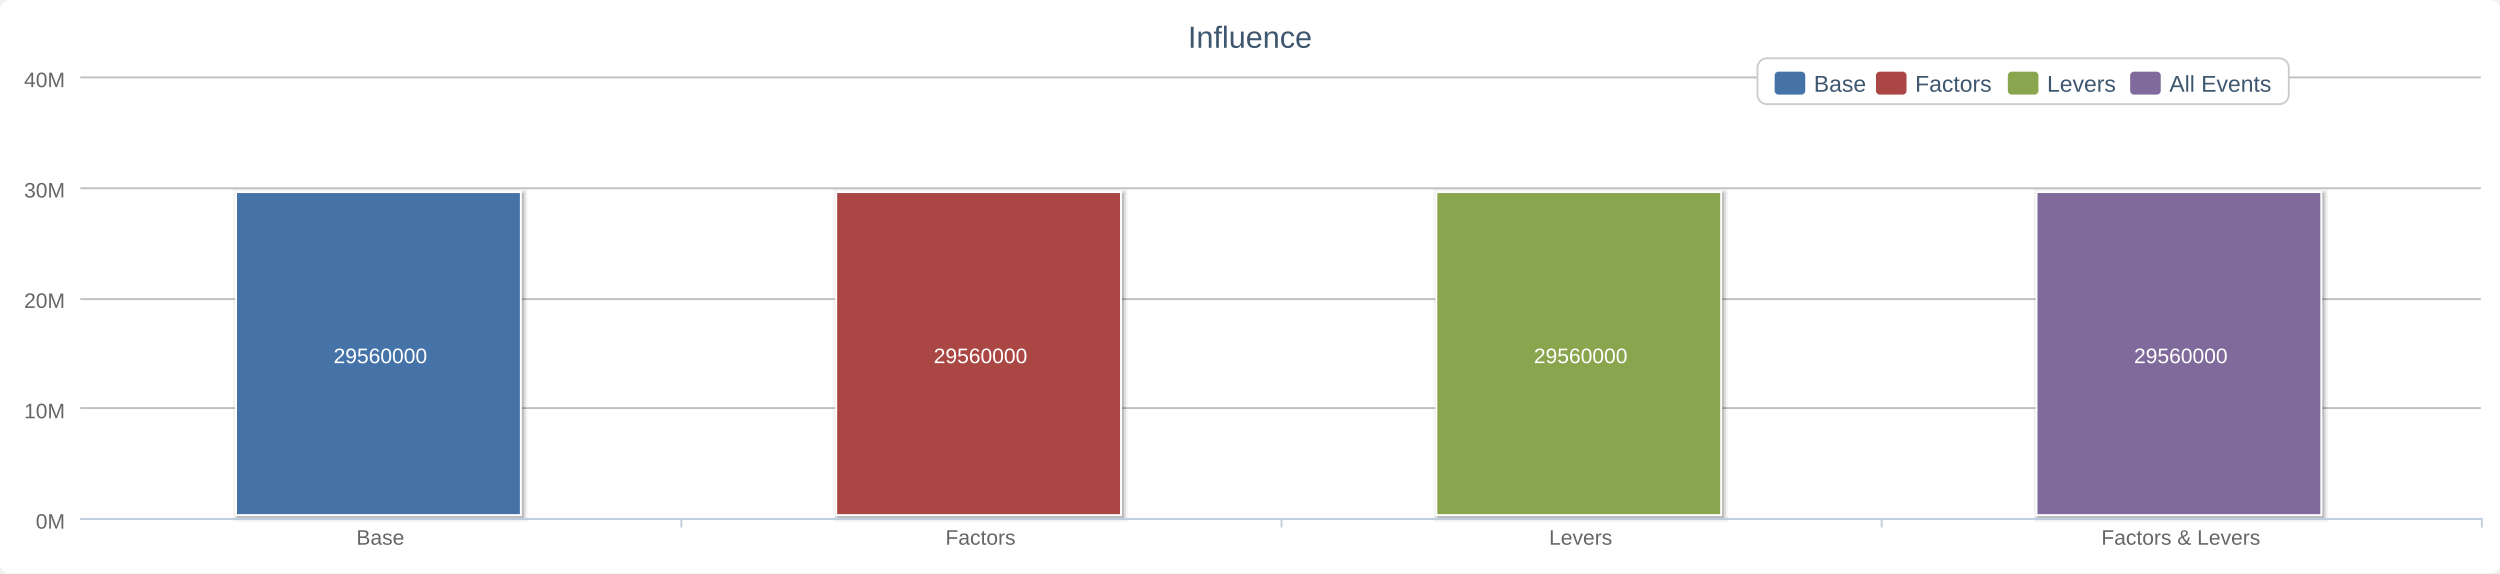
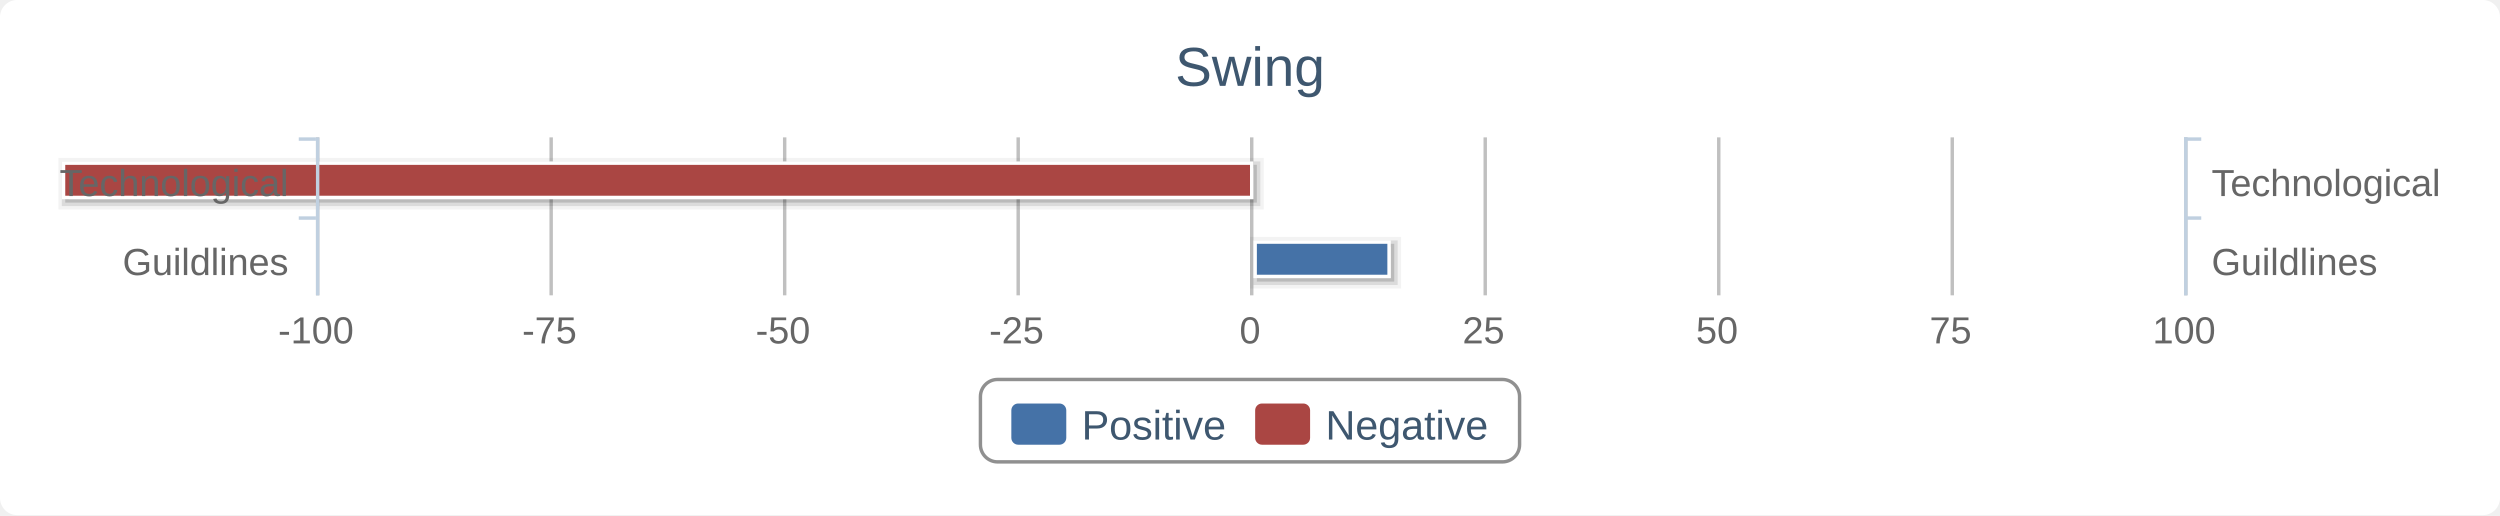
- <svg xmlns="http://www.w3.org/2000/svg" version="1.1" width="1308" height="300">
+ <svg xmlns="http://www.w3.org/2000/svg" version="1.1" width="728" height="150">
  <defs>
-     <clipPath id="highcharts-21">
-       <rect rx="0" ry="0" fill="none" x="0" y="0" width="1256" height="232" stroke-width="0" />
+     <clipPath id="highcharts-9">
+       <rect rx="0" ry="0" fill="none" x="0" y="0" width="46" height="545" stroke-width="0" />
    </clipPath>
  </defs>
-   <rect rx="5" ry="5" fill="#FFFFFF" x="0" y="0" width="1308" height="300" stroke-width="0" stroke="#4572A7" />
-   <text x="654" y="25" style="font-family:&quot;Lucida Grande&quot;, &quot;Lucida Sans Unicode&quot;, Verdana, Arial, Helvetica, sans-serif;font-size:16px;color:#3E576F;fill:#3E576F;" text-anchor="middle" class="highcharts-title" zIndex="1">
-     <tspan x="654">Influence</tspan>
+   <rect rx="5" ry="5" fill="#FFFFFF" x="0" y="0" width="728" height="150" stroke-width="0" stroke="#4572A7" />
+   <text x="364" y="25" style="font-family:&quot;Lucida Grande&quot;, &quot;Lucida Sans Unicode&quot;, Verdana, Arial, Helvetica, sans-serif;font-size:16px;color:#3E576F;fill:#3E576F;" text-anchor="middle" class="highcharts-title" zIndex="1">
+     <tspan x="364">Swing</tspan>
  </text>
  <g class="highcharts-grid" zIndex="1" />
+   <g class="highcharts-grid" zIndex="1" />
  <g class="highcharts-grid" zIndex="1">
-     <path d="M 42 271.5 L 1298 271.5" fill="none" stroke="#C0C0C0" stroke-width="1" zIndex="1" />
-     <path d="M 42 213.5 L 1298 213.5" fill="none" stroke="#C0C0C0" stroke-width="1" zIndex="1" />
-     <path d="M 42 156.5 L 1298 156.5" fill="none" stroke="#C0C0C0" stroke-width="1" zIndex="1" />
-     <path d="M 42 98.5 L 1298 98.5" fill="none" stroke="#C0C0C0" stroke-width="1" zIndex="1" />
-     <path d="M 42 40.5 L 1298 40.5" fill="none" stroke="#C0C0C0" stroke-width="1" zIndex="1" />
+     <path d="M 92.5 40 L 92.5 86" fill="none" stroke="#C0C0C0" stroke-width="1" zIndex="1" />
+     <path d="M 160.5 40 L 160.5 86" fill="none" stroke="#C0C0C0" stroke-width="1" zIndex="1" />
+     <path d="M 228.5 40 L 228.5 86" fill="none" stroke="#C0C0C0" stroke-width="1" zIndex="1" />
+     <path d="M 296.5 40 L 296.5 86" fill="none" stroke="#C0C0C0" stroke-width="1" zIndex="1" />
+     <path d="M 364.5 40 L 364.5 86" fill="none" stroke="#C0C0C0" stroke-width="1" zIndex="1" />
+     <path d="M 432.5 40 L 432.5 86" fill="none" stroke="#C0C0C0" stroke-width="1" zIndex="1" />
+     <path d="M 500.5 40 L 500.5 86" fill="none" stroke="#C0C0C0" stroke-width="1" zIndex="1" />
+     <path d="M 568.5 40 L 568.5 86" fill="none" stroke="#C0C0C0" stroke-width="1" zIndex="1" />
+     <path d="M 636.5 40 L 636.5 86" fill="none" stroke="#C0C0C0" stroke-width="1" zIndex="1" />
  </g>
  <g class="highcharts-series-group" zIndex="3">
-     <g class="highcharts-series" clip-path="url(http://localhost:8001/projects/1#highcharts-21)" visibility="visible" transform="translate(42,40)">
-       <rect rx="0" ry="0" fill="none" x="81.5" y="60.5" width="149" height="169" stroke-width="5" stroke="rgb(0, 0, 0)" isShadow="true" stroke-opacity="0.05" transform="translate(1,1)" />
-       <rect rx="0" ry="0" fill="none" x="81.5" y="60.5" width="149" height="169" stroke-width="3" stroke="rgb(0, 0, 0)" isShadow="true" stroke-opacity="0.1" transform="translate(1,1)" />
-       <rect rx="0" ry="0" fill="none" x="81.5" y="60.5" width="149" height="169" stroke-width="1" stroke="rgb(0, 0, 0)" isShadow="true" stroke-opacity="0.15" transform="translate(1,1)" />
-       <rect rx="0" ry="0" fill="#4572A7" x="81.5" y="60.5" width="149" height="169" stroke-width="1" stroke="#FFFFFF" />
+     <g class="highcharts-series" width="544" height="46" transform="translate(636,86) rotate(90) scale(-1,1)" clip-path="url(http://localhost:8001/projects/1#highcharts-9)" visibility="visible">
+       <rect rx="0" ry="0" fill="none" x="5.5" y="231.5" width="10" height="39" stroke-width="5" stroke="rgb(0, 0, 0)" isShadow="true" stroke-opacity="0.05" transform="translate(-1,-1)" />
+       <rect rx="0" ry="0" fill="none" x="5.5" y="231.5" width="10" height="39" stroke-width="3" stroke="rgb(0, 0, 0)" isShadow="true" stroke-opacity="0.1" transform="translate(-1,-1)" />
+       <rect rx="0" ry="0" fill="none" x="5.5" y="231.5" width="10" height="39" stroke-width="1" stroke="rgb(0, 0, 0)" isShadow="true" stroke-opacity="0.15" transform="translate(-1,-1)" />
+       <rect rx="0" ry="0" fill="#4572A7" x="5.5" y="231.5" width="10" height="39" stroke-width="1" stroke="#FFFFFF" />
+       <rect rx="0" ry="0" fill="none" x="28.5" y="271.5" width="10" height="0" stroke-width="5" stroke="rgb(0, 0, 0)" isShadow="true" stroke-opacity="0.05" transform="translate(-1,-1)" />
+       <rect rx="0" ry="0" fill="none" x="28.5" y="271.5" width="10" height="0" stroke-width="3" stroke="rgb(0, 0, 0)" isShadow="true" stroke-opacity="0.1" transform="translate(-1,-1)" />
+       <rect rx="0" ry="0" fill="none" x="28.5" y="271.5" width="10" height="0" stroke-width="1" stroke="rgb(0, 0, 0)" isShadow="true" stroke-opacity="0.15" transform="translate(-1,-1)" />
+       <rect rx="0" ry="0" fill="#4572A7" x="28.5" y="271.5" width="10" height="0" stroke-width="1" stroke="#FFFFFF" />
    </g>
-     <g class="highcharts-series" clip-path="url(http://localhost:8001/projects/1#highcharts-21)" visibility="visible" transform="translate(42,40)">
-       <rect rx="0" ry="0" fill="none" x="395.5" y="60.5" width="149" height="169" stroke-width="5" stroke="rgb(0, 0, 0)" isShadow="true" stroke-opacity="0.05" transform="translate(1,1)" />
-       <rect rx="0" ry="0" fill="none" x="395.5" y="60.5" width="149" height="169" stroke-width="3" stroke="rgb(0, 0, 0)" isShadow="true" stroke-opacity="0.1" transform="translate(1,1)" />
-       <rect rx="0" ry="0" fill="none" x="395.5" y="60.5" width="149" height="169" stroke-width="1" stroke="rgb(0, 0, 0)" isShadow="true" stroke-opacity="0.15" transform="translate(1,1)" />
-       <rect rx="0" ry="0" fill="#AA4643" x="395.5" y="60.5" width="149" height="169" stroke-width="1" stroke="#FFFFFF" />
-     </g>
-     <g class="highcharts-series" clip-path="url(http://localhost:8001/projects/1#highcharts-21)" visibility="visible" transform="translate(42,40)">
-       <rect rx="0" ry="0" fill="none" x="709.5" y="60.5" width="149" height="169" stroke-width="5" stroke="rgb(0, 0, 0)" isShadow="true" stroke-opacity="0.05" transform="translate(1,1)" />
-       <rect rx="0" ry="0" fill="none" x="709.5" y="60.5" width="149" height="169" stroke-width="3" stroke="rgb(0, 0, 0)" isShadow="true" stroke-opacity="0.1" transform="translate(1,1)" />
-       <rect rx="0" ry="0" fill="none" x="709.5" y="60.5" width="149" height="169" stroke-width="1" stroke="rgb(0, 0, 0)" isShadow="true" stroke-opacity="0.15" transform="translate(1,1)" />
-       <rect rx="0" ry="0" fill="#89A54E" x="709.5" y="60.5" width="149" height="169" stroke-width="1" stroke="#FFFFFF" />
-     </g>
-     <g class="highcharts-series" clip-path="url(http://localhost:8001/projects/1#highcharts-21)" visibility="visible" transform="translate(42,40)">
-       <rect rx="0" ry="0" fill="none" x="1023.5" y="60.5" width="149" height="169" stroke-width="5" stroke="rgb(0, 0, 0)" isShadow="true" stroke-opacity="0.05" transform="translate(1,1)" />
-       <rect rx="0" ry="0" fill="none" x="1023.5" y="60.5" width="149" height="169" stroke-width="3" stroke="rgb(0, 0, 0)" isShadow="true" stroke-opacity="0.1" transform="translate(1,1)" />
-       <rect rx="0" ry="0" fill="none" x="1023.5" y="60.5" width="149" height="169" stroke-width="1" stroke="rgb(0, 0, 0)" isShadow="true" stroke-opacity="0.15" transform="translate(1,1)" />
-       <rect rx="0" ry="0" fill="#80699B" x="1023.5" y="60.5" width="149" height="169" stroke-width="1" stroke="#FFFFFF" />
+     <g class="highcharts-series" width="544" height="46" transform="translate(636,86) rotate(90) scale(-1,1)" clip-path="url(http://localhost:8001/projects/1#highcharts-9)" visibility="visible">
+       <rect rx="0" ry="0" fill="none" x="5.5" y="271.5" width="10" height="0" stroke-width="5" stroke="rgb(0, 0, 0)" isShadow="true" stroke-opacity="0.05" transform="translate(-1,-1)" />
+       <rect rx="0" ry="0" fill="none" x="5.5" y="271.5" width="10" height="0" stroke-width="3" stroke="rgb(0, 0, 0)" isShadow="true" stroke-opacity="0.1" transform="translate(-1,-1)" />
+       <rect rx="0" ry="0" fill="none" x="5.5" y="271.5" width="10" height="0" stroke-width="1" stroke="rgb(0, 0, 0)" isShadow="true" stroke-opacity="0.15" transform="translate(-1,-1)" />
+       <rect rx="0" ry="0" fill="#AA4643" x="5.5" y="271.5" width="10" height="0" stroke-width="1" stroke="#FFFFFF" />
+       <rect rx="0" ry="0" fill="none" x="28.5" y="271.5" width="10" height="346" stroke-width="5" stroke="rgb(0, 0, 0)" isShadow="true" stroke-opacity="0.05" transform="translate(-1,-1)" />
+       <rect rx="0" ry="0" fill="none" x="28.5" y="271.5" width="10" height="346" stroke-width="3" stroke="rgb(0, 0, 0)" isShadow="true" stroke-opacity="0.1" transform="translate(-1,-1)" />
+       <rect rx="0" ry="0" fill="none" x="28.5" y="271.5" width="10" height="346" stroke-width="1" stroke="rgb(0, 0, 0)" isShadow="true" stroke-opacity="0.15" transform="translate(-1,-1)" />
+       <rect rx="0" ry="0" fill="#AA4643" x="28.5" y="271.5" width="10" height="346" stroke-width="1" stroke="#FFFFFF" />
    </g>
  </g>
-   <g class="highcharts-data-labels" visibility="visible" zIndex="6" transform="translate(42,40)">
-     <text x="157" y="150" style="font-family:&quot;Lucida Grande&quot;, &quot;Lucida Sans Unicode&quot;, Verdana, Arial, Helvetica, sans-serif;font-size:11px;color:white;line-height:14px;fill:white;" text-anchor="middle" zIndex="1">
-       <tspan x="157">29560000</tspan>
+   <g class="highcharts-axis" zIndex="7">
+     <text x="84" y="80.1" style="font-family:&quot;Lucida Grande&quot;, &quot;Lucida Sans Unicode&quot;, Verdana, Arial, Helvetica, sans-serif;font-size:11px;width:252px;color:#666;line-height:14px;fill:#666;" text-anchor="end" visibility="visible">
+       <tspan x="84">Guildlines</tspan>
+     </text>
+     <text x="84" y="57.1" style="font-family:&quot;Lucida Grande&quot;, &quot;Lucida Sans Unicode&quot;, Verdana, Arial, Helvetica, sans-serif;font-size:11px;width:252px;color:#666;line-height:14px;fill:#666;" text-anchor="end" visibility="visible">
+       <tspan x="84">Technological</tspan>
+     </text>
+     <path d="M 92 63.5 L 87 63.5" fill="none" stroke="#C0D0E0" stroke-width="1" />
+     <path d="M 92 40.5 L 87 40.5" fill="none" stroke="#C0D0E0" stroke-width="1" />
+   </g>
+   <g class="highcharts-axis" zIndex="7">
+     <text x="644" y="80.1" style="font-family:&quot;Lucida Grande&quot;, &quot;Lucida Sans Unicode&quot;, Verdana, Arial, Helvetica, sans-serif;font-size:11px;width:252px;color:#666;line-height:14px;fill:#666;" text-anchor="start" visibility="visible">
+       <tspan x="644">Guildlines</tspan>
+     </text>
+     <text x="644" y="57.1" style="font-family:&quot;Lucida Grande&quot;, &quot;Lucida Sans Unicode&quot;, Verdana, Arial, Helvetica, sans-serif;font-size:11px;width:252px;color:#666;line-height:14px;fill:#666;" text-anchor="start" visibility="visible">
+       <tspan x="644">Technological</tspan>
+     </text>
+     <path d="M 636 63.5 L 641 63.5" fill="none" stroke="#C0D0E0" stroke-width="1" />
+     <path d="M 636 40.5 L 641 40.5" fill="none" stroke="#C0D0E0" stroke-width="1" />
+   </g>
+   <g class="highcharts-axis" zIndex="7">
+     <text x="364" y="100" style="font-family:&quot;Lucida Grande&quot;, &quot;Lucida Sans Unicode&quot;, Verdana, Arial, Helvetica, sans-serif;font-size:11px;color:#666;line-height:14px;fill:#666;" text-anchor="middle" visibility="visible">
+       <tspan x="364">0</tspan>
+     </text>
+     <text x="92" y="100" style="font-family:&quot;Lucida Grande&quot;, &quot;Lucida Sans Unicode&quot;, Verdana, Arial, Helvetica, sans-serif;font-size:11px;color:#666;line-height:14px;fill:#666;" text-anchor="middle" visibility="visible">
+       <tspan x="92">-100</tspan>
+     </text>
+     <text x="160" y="100" style="font-family:&quot;Lucida Grande&quot;, &quot;Lucida Sans Unicode&quot;, Verdana, Arial, Helvetica, sans-serif;font-size:11px;color:#666;line-height:14px;fill:#666;" text-anchor="middle" visibility="visible">
+       <tspan x="160">-75</tspan>
+     </text>
+     <text x="228" y="100" style="font-family:&quot;Lucida Grande&quot;, &quot;Lucida Sans Unicode&quot;, Verdana, Arial, Helvetica, sans-serif;font-size:11px;color:#666;line-height:14px;fill:#666;" text-anchor="middle" visibility="visible">
+       <tspan x="228">-50</tspan>
+     </text>
+     <text x="296" y="100" style="font-family:&quot;Lucida Grande&quot;, &quot;Lucida Sans Unicode&quot;, Verdana, Arial, Helvetica, sans-serif;font-size:11px;color:#666;line-height:14px;fill:#666;" text-anchor="middle" visibility="visible">
+       <tspan x="296">-25</tspan>
+     </text>
+     <text x="432" y="100" style="font-family:&quot;Lucida Grande&quot;, &quot;Lucida Sans Unicode&quot;, Verdana, Arial, Helvetica, sans-serif;font-size:11px;color:#666;line-height:14px;fill:#666;" text-anchor="middle" visibility="visible">
+       <tspan x="432">25</tspan>
+     </text>
+     <text x="500" y="100" style="font-family:&quot;Lucida Grande&quot;, &quot;Lucida Sans Unicode&quot;, Verdana, Arial, Helvetica, sans-serif;font-size:11px;color:#666;line-height:14px;fill:#666;" text-anchor="middle" visibility="visible">
+       <tspan x="500">50</tspan>
+     </text>
+     <text x="568" y="100" style="font-family:&quot;Lucida Grande&quot;, &quot;Lucida Sans Unicode&quot;, Verdana, Arial, Helvetica, sans-serif;font-size:11px;color:#666;line-height:14px;fill:#666;" text-anchor="middle" visibility="visible">
+       <tspan x="568">75</tspan>
+     </text>
+     <text x="636" y="100" style="font-family:&quot;Lucida Grande&quot;, &quot;Lucida Sans Unicode&quot;, Verdana, Arial, Helvetica, sans-serif;font-size:11px;color:#666;line-height:14px;fill:#666;" text-anchor="middle" visibility="visible">
+       <tspan x="636">100</tspan>
    </text>
  </g>
-   <g class="highcharts-data-labels" visibility="visible" zIndex="6" transform="translate(42,40)">
-     <text x="471" y="150" style="font-family:&quot;Lucida Grande&quot;, &quot;Lucida Sans Unicode&quot;, Verdana, Arial, Helvetica, sans-serif;font-size:11px;color:white;line-height:14px;fill:white;" text-anchor="middle" zIndex="1">
-       <tspan x="471">29560000</tspan>
-     </text>
-   </g>
-   <g class="highcharts-data-labels" visibility="visible" zIndex="6" transform="translate(42,40)">
-     <text x="785" y="150" style="font-family:&quot;Lucida Grande&quot;, &quot;Lucida Sans Unicode&quot;, Verdana, Arial, Helvetica, sans-serif;font-size:11px;color:white;line-height:14px;fill:white;" text-anchor="middle" zIndex="1">
-       <tspan x="785">29560000</tspan>
-     </text>
-   </g>
-   <g class="highcharts-data-labels" visibility="visible" zIndex="6" transform="translate(42,40)">
-     <text x="1099" y="150" style="font-family:&quot;Lucida Grande&quot;, &quot;Lucida Sans Unicode&quot;, Verdana, Arial, Helvetica, sans-serif;font-size:11px;color:white;line-height:14px;fill:white;" text-anchor="middle" zIndex="1">
-       <tspan x="1099">29560000</tspan>
-     </text>
-   </g>
-   <g class="highcharts-axis" zIndex="7">
-     <text x="199" y="285" style="font-family:&quot;Lucida Grande&quot;, &quot;Lucida Sans Unicode&quot;, Verdana, Arial, Helvetica, sans-serif;font-size:11px;width:291px;color:#666;line-height:14px;fill:#666;" text-anchor="middle" visibility="visible">
-       <tspan x="199">Base</tspan>
-     </text>
-     <text x="513" y="285" style="font-family:&quot;Lucida Grande&quot;, &quot;Lucida Sans Unicode&quot;, Verdana, Arial, Helvetica, sans-serif;font-size:11px;width:291px;color:#666;line-height:14px;fill:#666;" text-anchor="middle" visibility="visible">
-       <tspan x="513">Factors</tspan>
-     </text>
-     <text x="827" y="285" style="font-family:&quot;Lucida Grande&quot;, &quot;Lucida Sans Unicode&quot;, Verdana, Arial, Helvetica, sans-serif;font-size:11px;width:291px;color:#666;line-height:14px;fill:#666;" text-anchor="middle" visibility="visible">
-       <tspan x="827">Levers</tspan>
-     </text>
-     <text x="1141" y="285" style="font-family:&quot;Lucida Grande&quot;, &quot;Lucida Sans Unicode&quot;, Verdana, Arial, Helvetica, sans-serif;font-size:11px;width:291px;color:#666;line-height:14px;fill:#666;" text-anchor="middle" visibility="visible">
-       <tspan x="1141">Factors &amp; Levers</tspan>
-     </text>
-     <path d="M 356.5 271 L 356.5 276" fill="none" stroke="#C0D0E0" stroke-width="1" />
-     <path d="M 670.5 271 L 670.5 276" fill="none" stroke="#C0D0E0" stroke-width="1" />
-     <path d="M 984.5 271 L 984.5 276" fill="none" stroke="#C0D0E0" stroke-width="1" />
-     <path d="M 1298.5 271 L 1298.5 276" fill="none" stroke="#C0D0E0" stroke-width="1" />
-   </g>
-   <g class="highcharts-axis" zIndex="7">
-     <text x="34" y="276.6" style="font-family:&quot;Lucida Grande&quot;, &quot;Lucida Sans Unicode&quot;, Verdana, Arial, Helvetica, sans-serif;font-size:11px;width:601px;color:#666;line-height:14px;fill:#666;" text-anchor="end" visibility="visible">
-       <tspan x="34">0M</tspan>
-     </text>
-     <text x="34" y="218.85" style="font-family:&quot;Lucida Grande&quot;, &quot;Lucida Sans Unicode&quot;, Verdana, Arial, Helvetica, sans-serif;font-size:11px;width:601px;color:#666;line-height:14px;fill:#666;" text-anchor="end" visibility="visible">
-       <tspan x="34">10M</tspan>
-     </text>
-     <text x="34" y="161.1" style="font-family:&quot;Lucida Grande&quot;, &quot;Lucida Sans Unicode&quot;, Verdana, Arial, Helvetica, sans-serif;font-size:11px;width:601px;color:#666;line-height:14px;fill:#666;" text-anchor="end" visibility="visible">
-       <tspan x="34">20M</tspan>
-     </text>
-     <text x="34" y="103.35" style="font-family:&quot;Lucida Grande&quot;, &quot;Lucida Sans Unicode&quot;, Verdana, Arial, Helvetica, sans-serif;font-size:11px;width:601px;color:#666;line-height:14px;fill:#666;" text-anchor="end" visibility="visible">
-       <tspan x="34">30M</tspan>
-     </text>
-     <text x="34" y="45.6" style="font-family:&quot;Lucida Grande&quot;, &quot;Lucida Sans Unicode&quot;, Verdana, Arial, Helvetica, sans-serif;font-size:11px;width:601px;color:#666;line-height:14px;fill:#666;" text-anchor="end" visibility="visible">
-       <tspan x="34">40M</tspan>
-     </text>
-   </g>
-   <path d="M 42 271.5 L 1298 271.5" fill="none" stroke="#C0D0E0" stroke-width="1" zIndex="7" visibility="visible" />
+   <path d="M 92.5 40 L 92.5 86" fill="none" stroke="#C0D0E0" stroke-width="1" zIndex="7" visibility="visible" />
+   <path d="M 636.5 40 L 636.5 86" fill="none" stroke="#C0D0E0" stroke-width="1" zIndex="7" visibility="visible" />
  <g zIndex="8" style="padding:0;white-space:nowrap;" visibility="hidden">
    <rect rx="5" ry="5" fill="none" x="0" y="0" width="10" height="10" stroke-width="5" fill-opacity="0.85" anchorX="0" anchorY="0" isShadow="true" stroke="rgb(0, 0, 0)" stroke-opacity="0.05" transform="translate(1,1)" />
    <rect rx="5" ry="5" fill="none" x="0" y="0" width="10" height="10" stroke-width="3" fill-opacity="0.85" anchorX="0" anchorY="0" isShadow="true" stroke="rgb(0, 0, 0)" stroke-opacity="0.1" transform="translate(1,1)" />
    <rect rx="5" ry="5" fill="none" x="0" y="0" width="10" height="10" stroke-width="1" fill-opacity="0.85" anchorX="0" anchorY="0" isShadow="true" stroke="rgb(0, 0, 0)" stroke-opacity="0.15" transform="translate(1,1)" />
    <rect rx="5" ry="5" fill="rgb(255,255,255)" x="0" y="0" width="10" height="10" stroke-width="2" fill-opacity="0.85" anchorX="0" anchorY="0" />
    <text x="5" y="18" style="font-family:&quot;Lucida Grande&quot;, &quot;Lucida Sans Unicode&quot;, Verdana, Arial, Helvetica, sans-serif;font-size:12px;color:#333333;fill:#333333;" zIndex="1" />
  </g>
-   <text x="1298" y="295" style="font-family:&quot;Lucida Grande&quot;, &quot;Lucida Sans Unicode&quot;, Verdana, Arial, Helvetica, sans-serif;font-size:10px;cursor:pointer;color:#909090;fill:#909090;" text-anchor="end" zIndex="8" />
-   <g class="highcharts-tracker" zIndex="9" transform="translate(42,40)">
-     <g clip-path="url(http://localhost:8001/projects/1#highcharts-21)">
-       <rect rx="0" ry="0" fill="rgb(192,192,192)" x="81" y="60" width="150" height="170" stroke-width="0" isTracker="1339151066216" fill-opacity="0" visibility="visible" zIndex="1" style="" />
+   <text x="718" y="145" style="font-family:&quot;Lucida Grande&quot;, &quot;Lucida Sans Unicode&quot;, Verdana, Arial, Helvetica, sans-serif;font-size:10px;cursor:pointer;color:#909090;fill:#909090;" text-anchor="end" zIndex="8" />
+   <g class="highcharts-tracker" zIndex="9" transform="translate(636,86) rotate(90) scale(-1,1)" width="544" height="46">
+     <g clip-path="url(http://localhost:8001/projects/1#highcharts-9)">
+       <rect rx="0" ry="0" fill="rgb(192,192,192)" x="5" y="231" width="11" height="40" stroke-width="0" isTracker="1339606405548" fill-opacity="0" visibility="visible" zIndex="1" style="" />
+       <rect rx="0" ry="0" fill="rgb(192,192,192)" x="28" y="269" width="11" height="6" stroke-width="0" isTracker="1339606405548" fill-opacity="0" visibility="visible" zIndex="1" style="" />
    </g>
-     <g clip-path="url(http://localhost:8001/projects/1#highcharts-21)">
-       <rect rx="0" ry="0" fill="rgb(192,192,192)" x="395" y="60" width="150" height="170" stroke-width="0" isTracker="1339151066217" fill-opacity="0" visibility="visible" zIndex="1" style="" />
-     </g>
-     <g clip-path="url(http://localhost:8001/projects/1#highcharts-21)">
-       <rect rx="0" ry="0" fill="rgb(192,192,192)" x="709" y="60" width="150" height="170" stroke-width="0" isTracker="1339151066218" fill-opacity="0" visibility="visible" zIndex="1" style="" />
-     </g>
-     <g clip-path="url(http://localhost:8001/projects/1#highcharts-21)">
-       <rect rx="0" ry="0" fill="rgb(192,192,192)" x="1023" y="60" width="150" height="170" stroke-width="0" isTracker="1339151066219" fill-opacity="0" visibility="visible" zIndex="1" style="" />
+     <g clip-path="url(http://localhost:8001/projects/1#highcharts-9)">
+       <rect rx="0" ry="0" fill="rgb(192,192,192)" x="5" y="269" width="11" height="6" stroke-width="0" isTracker="1339606405550" fill-opacity="0" visibility="visible" zIndex="1" style="" />
+       <rect rx="0" ry="0" fill="rgb(192,192,192)" x="28" y="271" width="11" height="347" stroke-width="0" isTracker="1339606405550" fill-opacity="0" visibility="visible" zIndex="1" style="" />
    </g>
  </g>
-   <g class="highcharts-legend" zIndex="10" transform="translate(919,30)">
-     <rect rx="5" ry="5" fill="white" x="0.5" y="0.5" width="278" height="24" stroke-width="1" stroke="#CCC" visibility="visible" />
+   <g class="highcharts-legend" zIndex="10" transform="translate(285,110)">
+     <rect rx="5" ry="5" fill="none" x="0.5" y="0.5" width="157" height="24" stroke-width="1" stroke="#909090" visibility="visible" />
    <text x="30" y="18" style="font-family:&quot;Lucida Grande&quot;, &quot;Lucida Sans Unicode&quot;, Verdana, Arial, Helvetica, sans-serif;font-size:12px;cursor:pointer;color:#3E576F;fill:#3E576F;" text-anchor="start" zIndex="2">
-       <tspan x="30">Base</tspan>
+       <tspan x="30">Positive</tspan>
    </text>
-     <text x="83" y="18" style="font-family:&quot;Lucida Grande&quot;, &quot;Lucida Sans Unicode&quot;, Verdana, Arial, Helvetica, sans-serif;font-size:12px;cursor:pointer;color:#3E576F;fill:#3E576F;" text-anchor="start" zIndex="2">
-       <tspan x="83">Factors</tspan>
-     </text>
-     <text x="152" y="18" style="font-family:&quot;Lucida Grande&quot;, &quot;Lucida Sans Unicode&quot;, Verdana, Arial, Helvetica, sans-serif;font-size:12px;cursor:pointer;color:#3E576F;fill:#3E576F;" text-anchor="start" zIndex="2">
-       <tspan x="152">Levers</tspan>
-     </text>
-     <text x="216" y="18" style="font-family:&quot;Lucida Grande&quot;, &quot;Lucida Sans Unicode&quot;, Verdana, Arial, Helvetica, sans-serif;font-size:12px;cursor:pointer;color:#3E576F;fill:#3E576F;" text-anchor="start" zIndex="2">
-       <tspan x="216">All Events</tspan>
+     <text x="101" y="18" style="font-family:&quot;Lucida Grande&quot;, &quot;Lucida Sans Unicode&quot;, Verdana, Arial, Helvetica, sans-serif;font-size:12px;cursor:pointer;color:#3E576F;fill:#3E576F;" text-anchor="start" zIndex="2">
+       <tspan x="101">Negative</tspan>
    </text>
    <rect rx="2" ry="2" fill="#4572A7" x="9.5" y="7.5" width="16" height="12" stroke-width="0" zIndex="3" stroke="#4572A7" />
-     <rect rx="2" ry="2" fill="#AA4643" x="62.5" y="7.5" width="16" height="12" stroke-width="0" zIndex="3" stroke="#AA4643" />
-     <rect rx="2" ry="2" fill="#89A54E" x="131.5" y="7.5" width="16" height="12" stroke-width="0" zIndex="3" stroke="#89A54E" />
-     <rect rx="2" ry="2" fill="#80699B" x="195.5" y="7.5" width="16" height="12" stroke-width="0" zIndex="3" stroke="#80699B" />
+     <rect rx="2" ry="2" fill="#AA4643" x="80.5" y="7.5" width="16" height="12" stroke-width="0" zIndex="3" stroke="#AA4643" />
  </g>
</svg>
